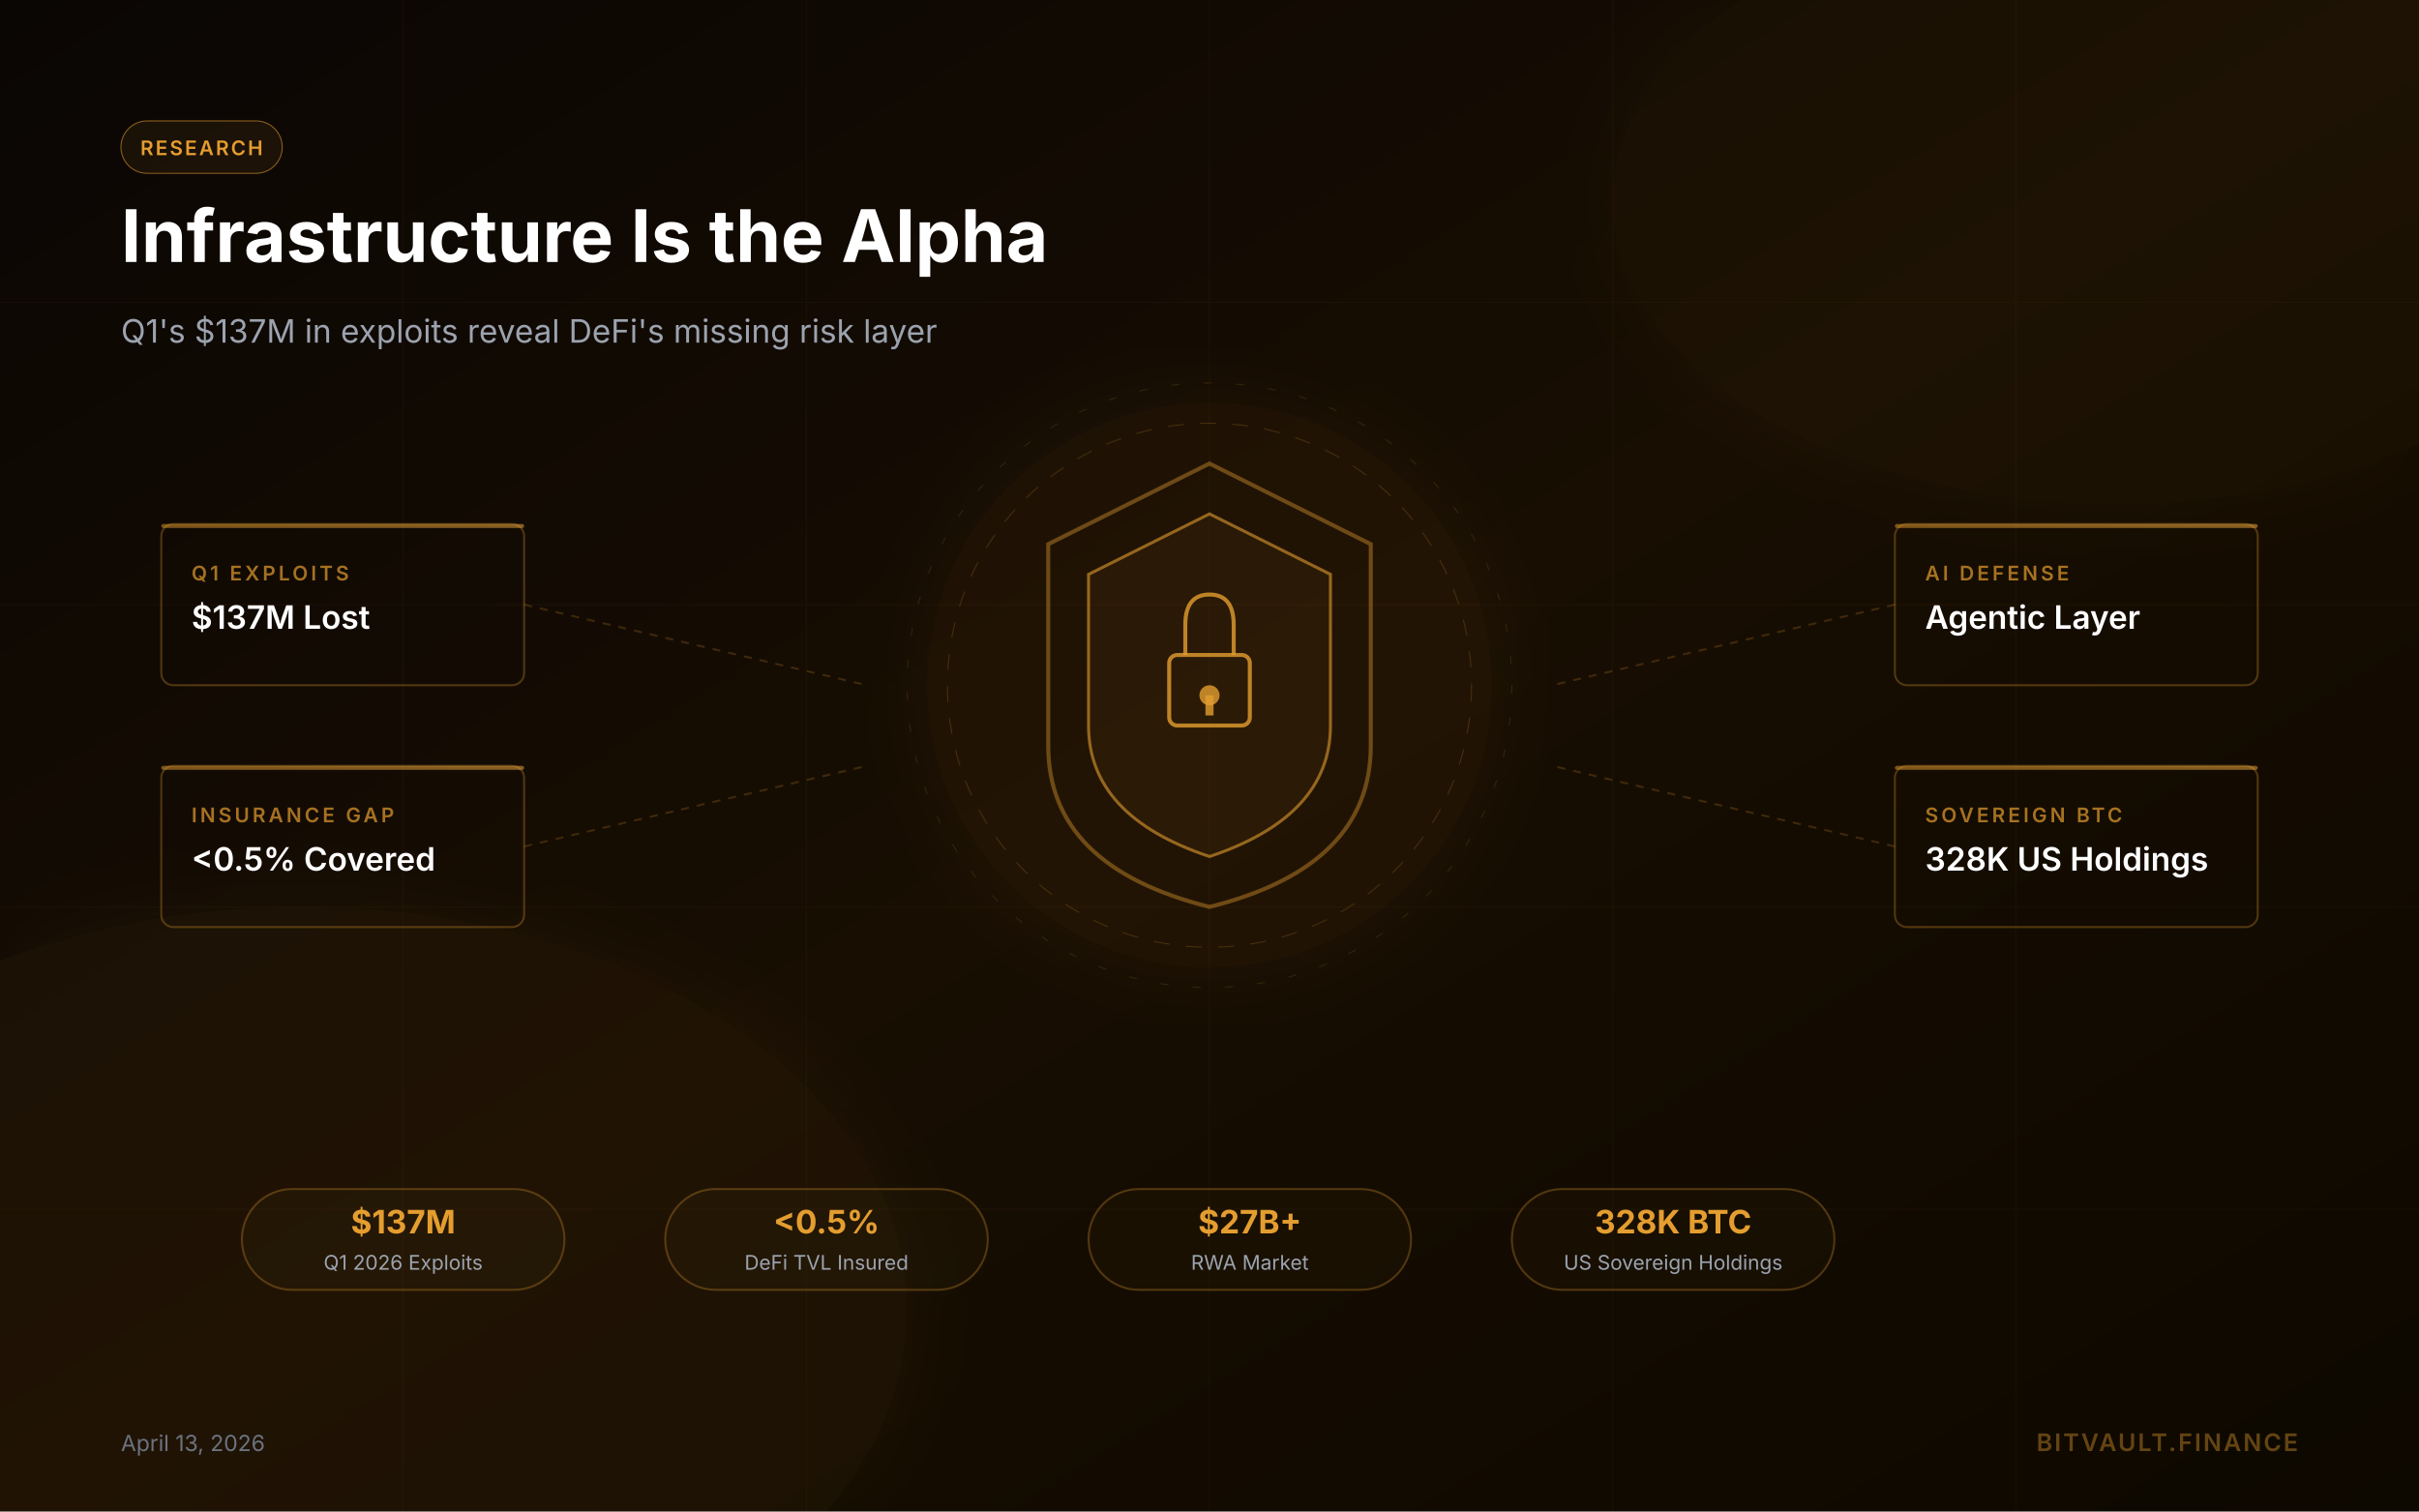
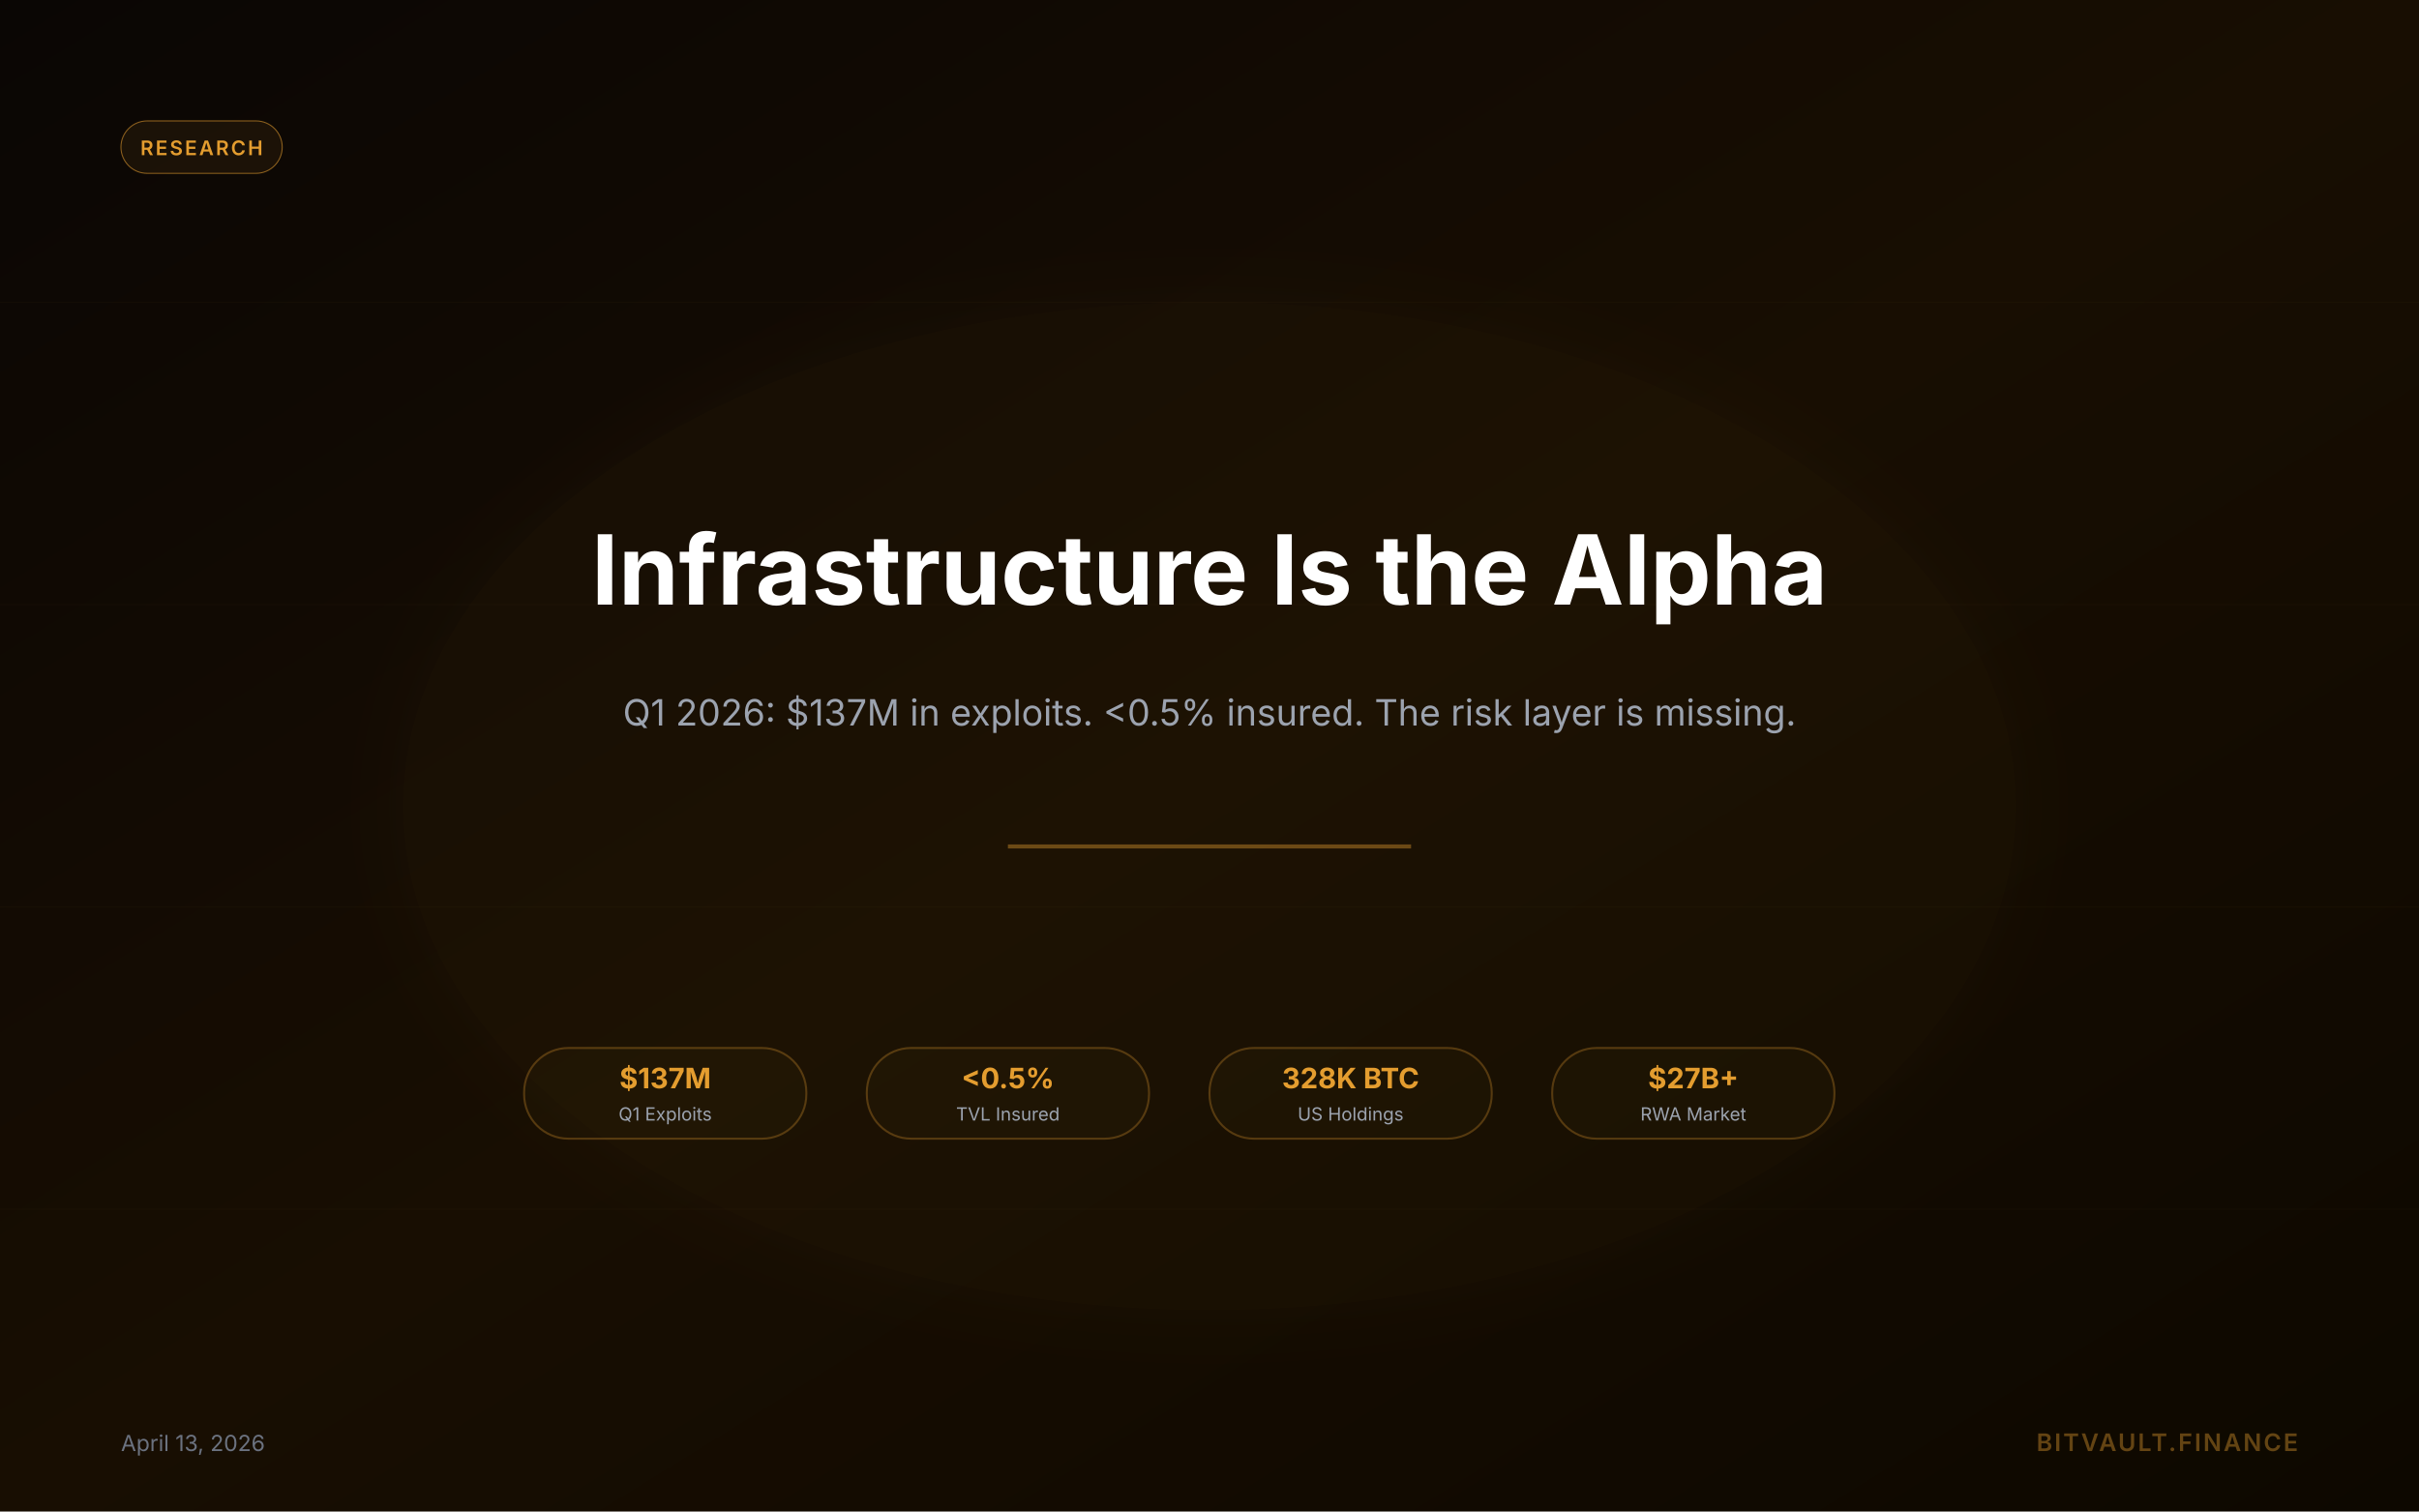
<svg xmlns="http://www.w3.org/2000/svg" viewBox="0 0 1200 750" width="1200" height="750">
  <defs>
    <linearGradient id="bg" x1="0%" y1="0%" x2="100%" y2="100%">
      <stop offset="0%" style="stop-color:#0a0604" />
      <stop offset="50%" style="stop-color:#180e02" />
      <stop offset="100%" style="stop-color:#0d0800" />
    </linearGradient>
    <linearGradient id="gold" x1="0%" y1="0%" x2="100%" y2="0%">
      <stop offset="0%" style="stop-color:#E49D2F" />
      <stop offset="100%" style="stop-color:#F6AE3F" />
    </linearGradient>
    <filter id="softGlow">
      <feGaussianBlur stdDeviation="20" result="blur" />
      <feMerge>
        <feMergeNode in="blur" />
        <feMergeNode in="SourceGraphic" />
      </feMerge>
    </filter>
  </defs>
  <rect width="1200" height="750" fill="url(#bg)" />
-   <g opacity="0.04" stroke="#E49D2F" stroke-width="0.5">
+   <g opacity="0.03" stroke="#E49D2F" stroke-width="0.5">
    <line x1="0" y1="150" x2="1200" y2="150" />
    <line x1="0" y1="300" x2="1200" y2="300" />
    <line x1="0" y1="450" x2="1200" y2="450" />
    <line x1="0" y1="600" x2="1200" y2="600" />
-     <line x1="200" y1="0" x2="200" y2="750" />
-     <line x1="400" y1="0" x2="400" y2="750" />
-     <line x1="600" y1="0" x2="600" y2="750" />
-     <line x1="800" y1="0" x2="800" y2="750" />
-     <line x1="1000" y1="0" x2="1000" y2="750" />
  </g>
-   <ellipse cx="150" cy="650" rx="300" ry="200" fill="#E49D2F" opacity="0.04" filter="url(#softGlow)" />
-   <ellipse cx="1050" cy="100" rx="250" ry="150" fill="#E49D2F" opacity="0.03" filter="url(#softGlow)" />
-   <g transform="translate(600, 340)">
-     <ellipse cx="0" cy="0" rx="140" ry="140" fill="#E49D2F" opacity="0.05" filter="url(#softGlow)" />
-     <path d="M0,-110 L80,-70 L80,30 Q80,90 0,110 Q-80,90 -80,30 L-80,-70 Z" fill="none" stroke="#E49D2F" stroke-width="2" opacity="0.4" />
-     <path d="M0,-85 L60,-55 L60,20 Q60,65 0,85 Q-60,65 -60,20 L-60,-55 Z" fill="rgba(228,157,47,0.08)" stroke="#E49D2F" stroke-width="1.5" opacity="0.6" />
-     <rect x="-20" y="-15" width="40" height="35" rx="4" fill="none" stroke="#E49D2F" stroke-width="2" opacity="0.8" />
-     <path d="M-12,-15 L-12,-30 Q-12,-45 0,-45 Q12,-45 12,-30 L12,-15" fill="none" stroke="#E49D2F" stroke-width="2" opacity="0.8" />
-     <circle cx="0" cy="5" r="5" fill="#E49D2F" opacity="0.8" />
-     <rect x="-2" y="5" width="4" height="10" fill="#E49D2F" opacity="0.8" />
-     <circle cx="0" cy="0" r="130" fill="none" stroke="#E49D2F" stroke-width="0.5" opacity="0.2" stroke-dasharray="8,8" />
-     <circle cx="0" cy="0" r="150" fill="none" stroke="#E49D2F" stroke-width="0.5" opacity="0.15" stroke-dasharray="4,12" />
-   </g>
-   <g transform="translate(80, 260)">
-     <rect x="0" y="0" width="180" height="80" rx="6" fill="none" stroke="#E49D2F" stroke-width="1" opacity="0.3" />
-     <rect x="0" y="0" width="180" height="2" rx="1" fill="url(#gold)" opacity="0.5" />
-     <text x="15" y="28" font-family="Inter, system-ui, sans-serif" font-size="10" font-weight="600" fill="#E49D2F" letter-spacing="1.5" opacity="0.7">Q1 EXPLOITS</text>
-     <text x="15" y="52" font-family="Inter, system-ui, sans-serif" font-size="16" font-weight="600" fill="#ffffff">$137M Lost</text>
-   </g>
-   <line x1="260" y1="300" x2="430" y2="340" stroke="#E49D2F" stroke-width="1" opacity="0.2" stroke-dasharray="4,4" />
-   <g transform="translate(80, 380)">
-     <rect x="0" y="0" width="180" height="80" rx="6" fill="none" stroke="#E49D2F" stroke-width="1" opacity="0.3" />
-     <rect x="0" y="0" width="180" height="2" rx="1" fill="url(#gold)" opacity="0.5" />
-     <text x="15" y="28" font-family="Inter, system-ui, sans-serif" font-size="10" font-weight="600" fill="#E49D2F" letter-spacing="1.5" opacity="0.7">INSURANCE GAP</text>
-     <text x="15" y="52" font-family="Inter, system-ui, sans-serif" font-size="16" font-weight="600" fill="#ffffff">&lt;0.5% Covered</text>
-   </g>
-   <line x1="260" y1="420" x2="430" y2="380" stroke="#E49D2F" stroke-width="1" opacity="0.2" stroke-dasharray="4,4" />
-   <g transform="translate(940, 260)">
-     <rect x="0" y="0" width="180" height="80" rx="6" fill="none" stroke="#E49D2F" stroke-width="1" opacity="0.3" />
-     <rect x="0" y="0" width="180" height="2" rx="1" fill="url(#gold)" opacity="0.5" />
-     <text x="15" y="28" font-family="Inter, system-ui, sans-serif" font-size="10" font-weight="600" fill="#E49D2F" letter-spacing="1.5" opacity="0.7">AI DEFENSE</text>
-     <text x="15" y="52" font-family="Inter, system-ui, sans-serif" font-size="16" font-weight="600" fill="#ffffff">Agentic Layer</text>
-   </g>
-   <line x1="940" y1="300" x2="770" y2="340" stroke="#E49D2F" stroke-width="1" opacity="0.2" stroke-dasharray="4,4" />
-   <g transform="translate(940, 380)">
-     <rect x="0" y="0" width="180" height="80" rx="6" fill="none" stroke="#E49D2F" stroke-width="1" opacity="0.3" />
-     <rect x="0" y="0" width="180" height="2" rx="1" fill="url(#gold)" opacity="0.5" />
-     <text x="15" y="28" font-family="Inter, system-ui, sans-serif" font-size="10" font-weight="600" fill="#E49D2F" letter-spacing="1.5" opacity="0.7">SOVEREIGN BTC</text>
-     <text x="15" y="52" font-family="Inter, system-ui, sans-serif" font-size="16" font-weight="600" fill="#ffffff">328K US Holdings</text>
-   </g>
-   <line x1="940" y1="420" x2="770" y2="380" stroke="#E49D2F" stroke-width="1" opacity="0.2" stroke-dasharray="4,4" />
-   <g transform="translate(120, 590)">
-     <rect x="0" y="0" width="160" height="50" rx="25" fill="rgba(228,157,47,0.08)" stroke="#E49D2F" stroke-width="1" opacity="0.3" />
-     <text x="80" y="22" font-family="Inter, system-ui, sans-serif" font-size="16" font-weight="700" fill="#E49D2F" text-anchor="middle">$137M</text>
-     <text x="80" y="40" font-family="Inter, system-ui, sans-serif" font-size="10" fill="#9ca3af" text-anchor="middle">Q1 2026 Exploits</text>
-   </g>
-   <g transform="translate(330, 590)">
-     <rect x="0" y="0" width="160" height="50" rx="25" fill="rgba(228,157,47,0.08)" stroke="#E49D2F" stroke-width="1" opacity="0.3" />
-     <text x="80" y="22" font-family="Inter, system-ui, sans-serif" font-size="16" font-weight="700" fill="#E49D2F" text-anchor="middle">&lt;0.5%</text>
-     <text x="80" y="40" font-family="Inter, system-ui, sans-serif" font-size="10" fill="#9ca3af" text-anchor="middle">DeFi TVL Insured</text>
-   </g>
-   <g transform="translate(540, 590)">
-     <rect x="0" y="0" width="160" height="50" rx="25" fill="rgba(228,157,47,0.08)" stroke="#E49D2F" stroke-width="1" opacity="0.3" />
-     <text x="80" y="22" font-family="Inter, system-ui, sans-serif" font-size="16" font-weight="700" fill="#E49D2F" text-anchor="middle">$27B+</text>
-     <text x="80" y="40" font-family="Inter, system-ui, sans-serif" font-size="10" fill="#9ca3af" text-anchor="middle">RWA Market</text>
-   </g>
-   <g transform="translate(750, 590)">
-     <rect x="0" y="0" width="160" height="50" rx="25" fill="rgba(228,157,47,0.08)" stroke="#E49D2F" stroke-width="1" opacity="0.3" />
-     <text x="80" y="22" font-family="Inter, system-ui, sans-serif" font-size="16" font-weight="700" fill="#E49D2F" text-anchor="middle">328K BTC</text>
-     <text x="80" y="40" font-family="Inter, system-ui, sans-serif" font-size="10" fill="#9ca3af" text-anchor="middle">US Sovereign Holdings</text>
-   </g>
+   <ellipse cx="600" cy="400" rx="400" ry="250" fill="#E49D2F" opacity="0.03" filter="url(#softGlow)" />
  <g transform="translate(60, 60)">
    <rect x="0" y="0" width="80" height="26" rx="13" fill="rgba(228,157,47,0.12)" stroke="#E49D2F" stroke-width="0.5" opacity="0.6" />
    <text x="40" y="17" font-family="Inter, system-ui, sans-serif" font-size="10" font-weight="600" fill="#E49D2F" text-anchor="middle" letter-spacing="1">RESEARCH</text>
  </g>
-   <text x="60" y="130" font-family="Inter, system-ui, sans-serif" font-size="36" font-weight="700" fill="#ffffff">Infrastructure Is the Alpha</text>
-   <text x="60" y="170" font-family="Inter, system-ui, sans-serif" font-size="16" fill="#9ca3af">Q1's $137M in exploits reveal DeFi's missing risk layer</text>
+   <text x="600" y="300" font-family="Inter, system-ui, sans-serif" font-size="48" font-weight="700" fill="#ffffff" text-anchor="middle">Infrastructure Is the Alpha</text>
+   <text x="600" y="360" font-family="Inter, system-ui, sans-serif" font-size="18" fill="#9ca3af" text-anchor="middle">Q1 2026: $137M in exploits. &lt;0.5% insured. The risk layer is missing.</text>
+   <line x1="500" y1="420" x2="700" y2="420" stroke="#E49D2F" stroke-width="2" opacity="0.4" />
+   <g transform="translate(260, 520)">
+     <rect x="0" y="0" width="140" height="45" rx="22" fill="rgba(228,157,47,0.08)" stroke="#E49D2F" stroke-width="1" opacity="0.3" />
+     <text x="70" y="20" font-family="Inter, system-ui, sans-serif" font-size="14" font-weight="700" fill="#E49D2F" text-anchor="middle">$137M</text>
+     <text x="70" y="36" font-family="Inter, system-ui, sans-serif" font-size="9" fill="#9ca3af" text-anchor="middle">Q1 Exploits</text>
+   </g>
+   <g transform="translate(430, 520)">
+     <rect x="0" y="0" width="140" height="45" rx="22" fill="rgba(228,157,47,0.08)" stroke="#E49D2F" stroke-width="1" opacity="0.3" />
+     <text x="70" y="20" font-family="Inter, system-ui, sans-serif" font-size="14" font-weight="700" fill="#E49D2F" text-anchor="middle">&lt;0.5%</text>
+     <text x="70" y="36" font-family="Inter, system-ui, sans-serif" font-size="9" fill="#9ca3af" text-anchor="middle">TVL Insured</text>
+   </g>
+   <g transform="translate(600, 520)">
+     <rect x="0" y="0" width="140" height="45" rx="22" fill="rgba(228,157,47,0.08)" stroke="#E49D2F" stroke-width="1" opacity="0.3" />
+     <text x="70" y="20" font-family="Inter, system-ui, sans-serif" font-size="14" font-weight="700" fill="#E49D2F" text-anchor="middle">328K BTC</text>
+     <text x="70" y="36" font-family="Inter, system-ui, sans-serif" font-size="9" fill="#9ca3af" text-anchor="middle">US Holdings</text>
+   </g>
+   <g transform="translate(770, 520)">
+     <rect x="0" y="0" width="140" height="45" rx="22" fill="rgba(228,157,47,0.08)" stroke="#E49D2F" stroke-width="1" opacity="0.3" />
+     <text x="70" y="20" font-family="Inter, system-ui, sans-serif" font-size="14" font-weight="700" fill="#E49D2F" text-anchor="middle">$27B+</text>
+     <text x="70" y="36" font-family="Inter, system-ui, sans-serif" font-size="9" fill="#9ca3af" text-anchor="middle">RWA Market</text>
+   </g>
  <text x="1140" y="720" font-family="Inter, system-ui, sans-serif" font-size="12" font-weight="600" fill="#E49D2F" text-anchor="end" opacity="0.4" letter-spacing="1">BITVAULT.FINANCE</text>
  <text x="60" y="720" font-family="Inter, system-ui, sans-serif" font-size="11" fill="#6b7280">April 13, 2026</text>
</svg>
